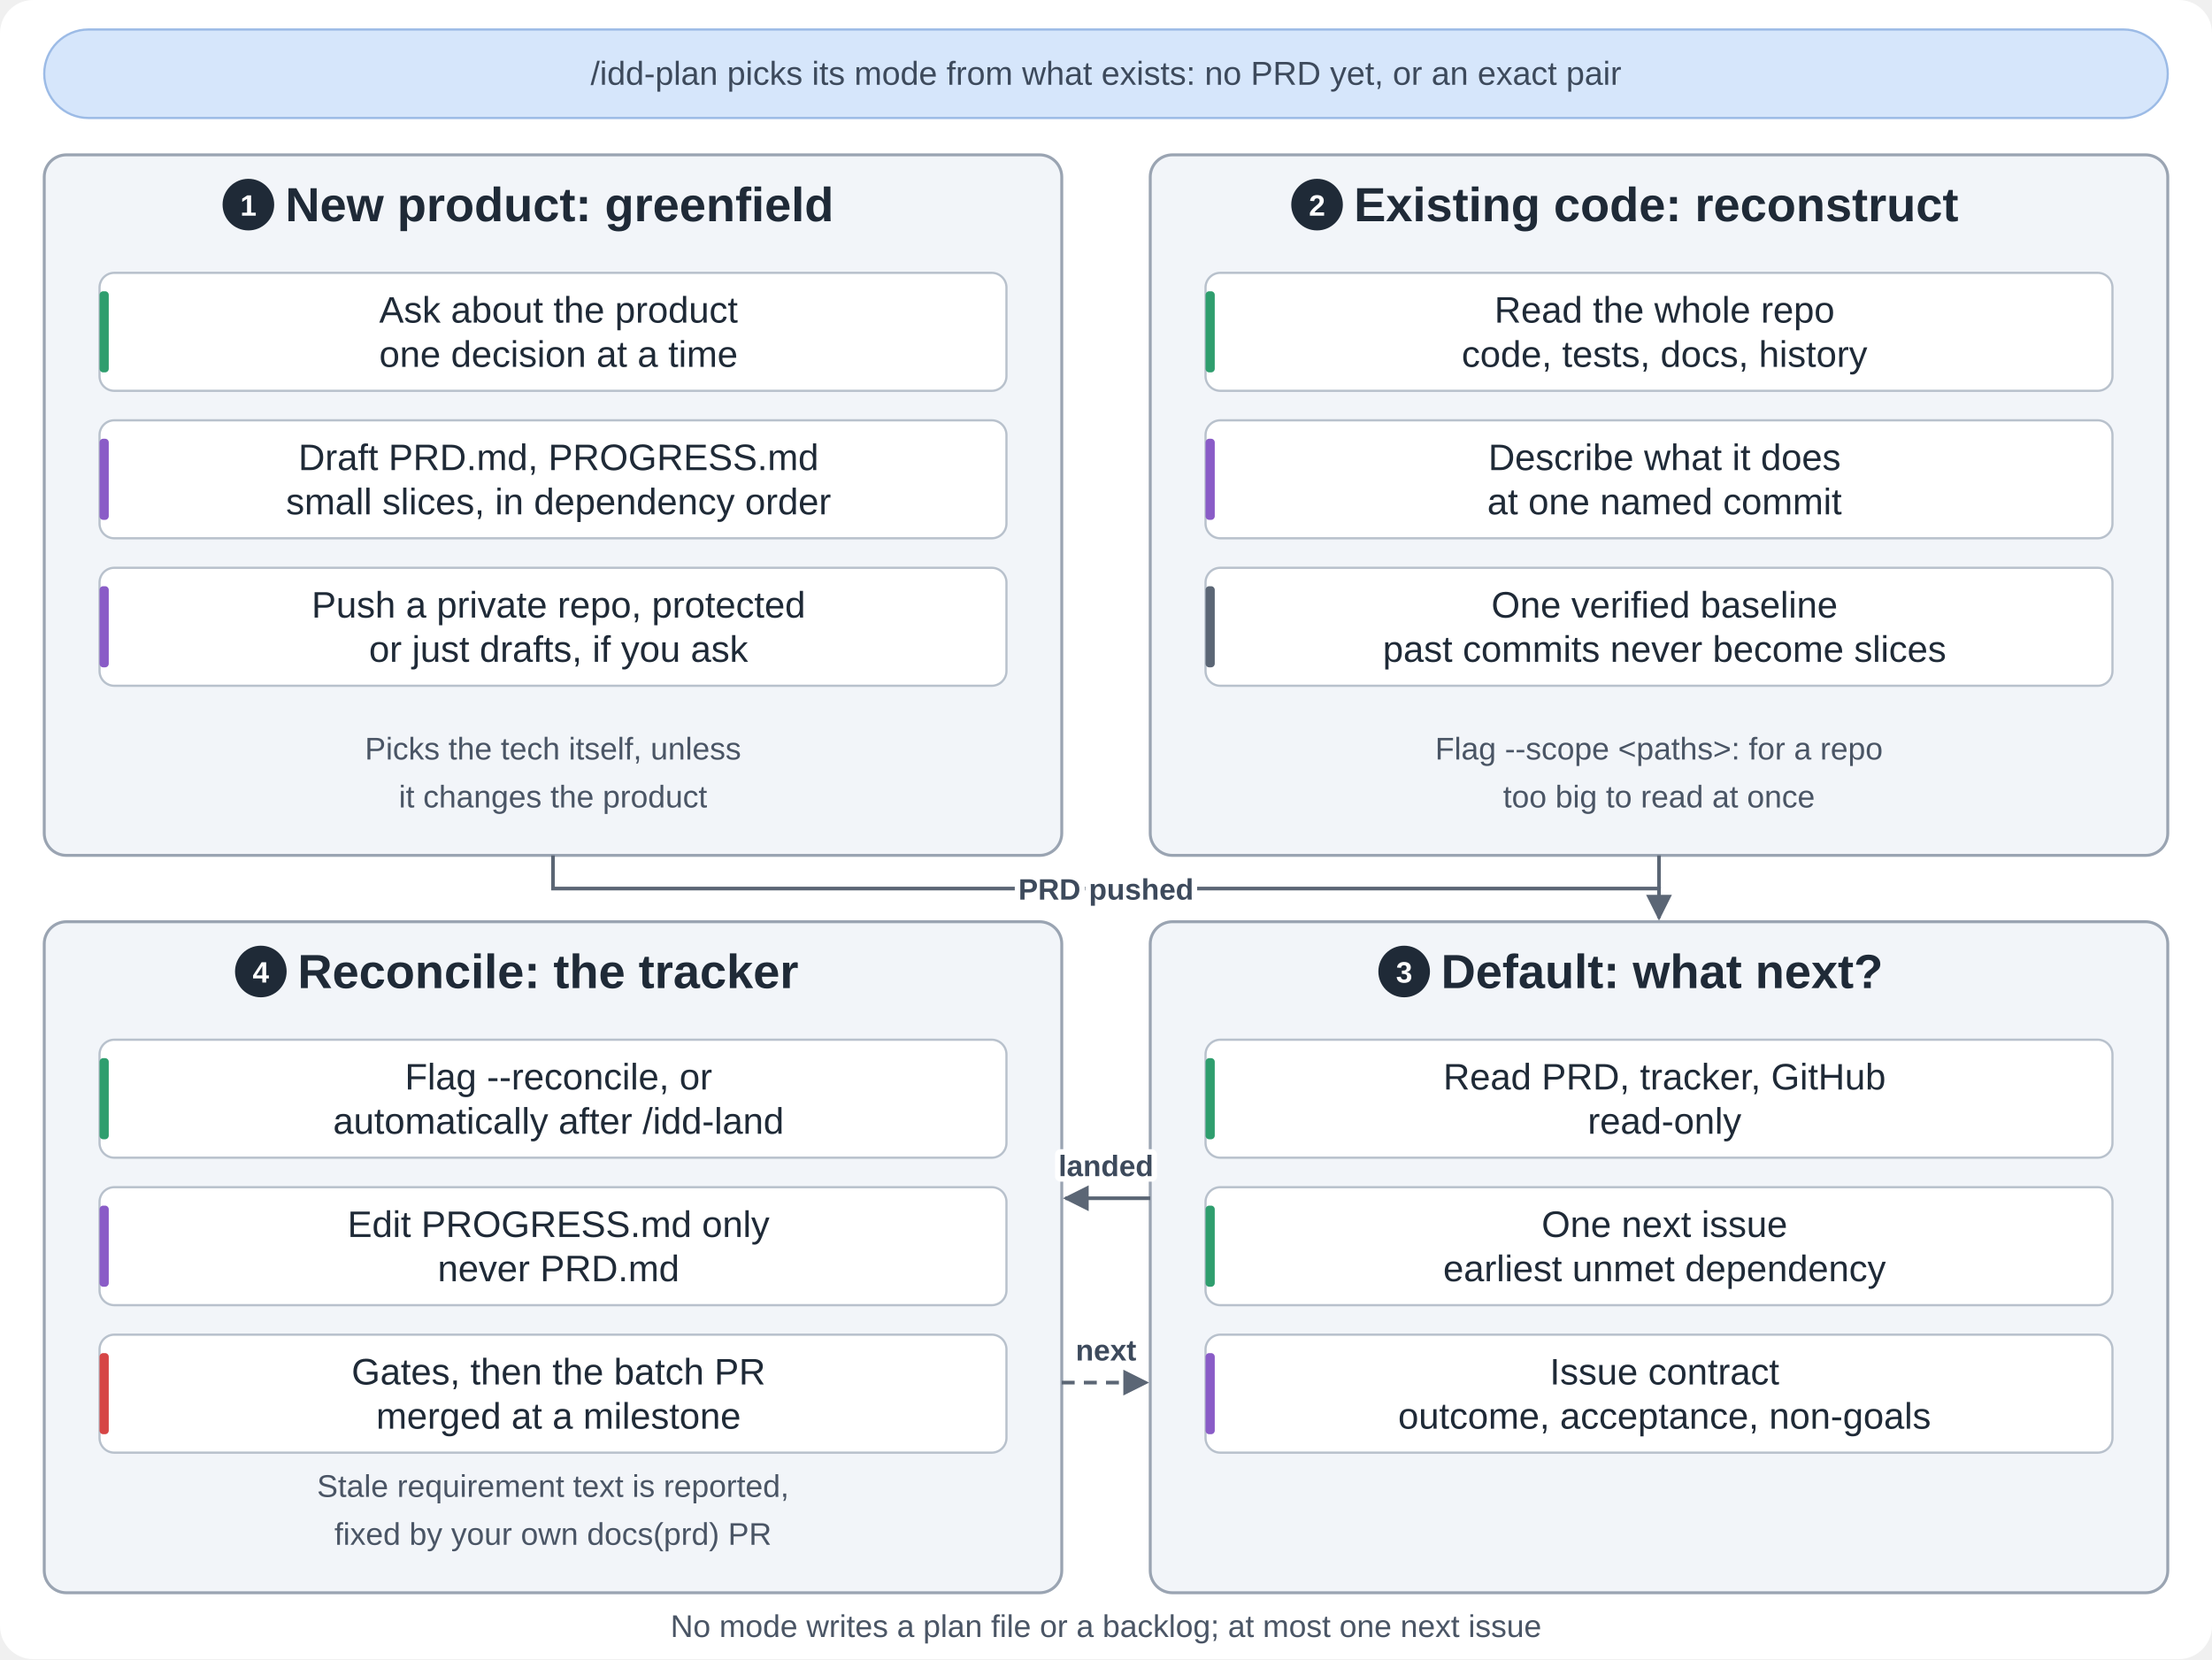
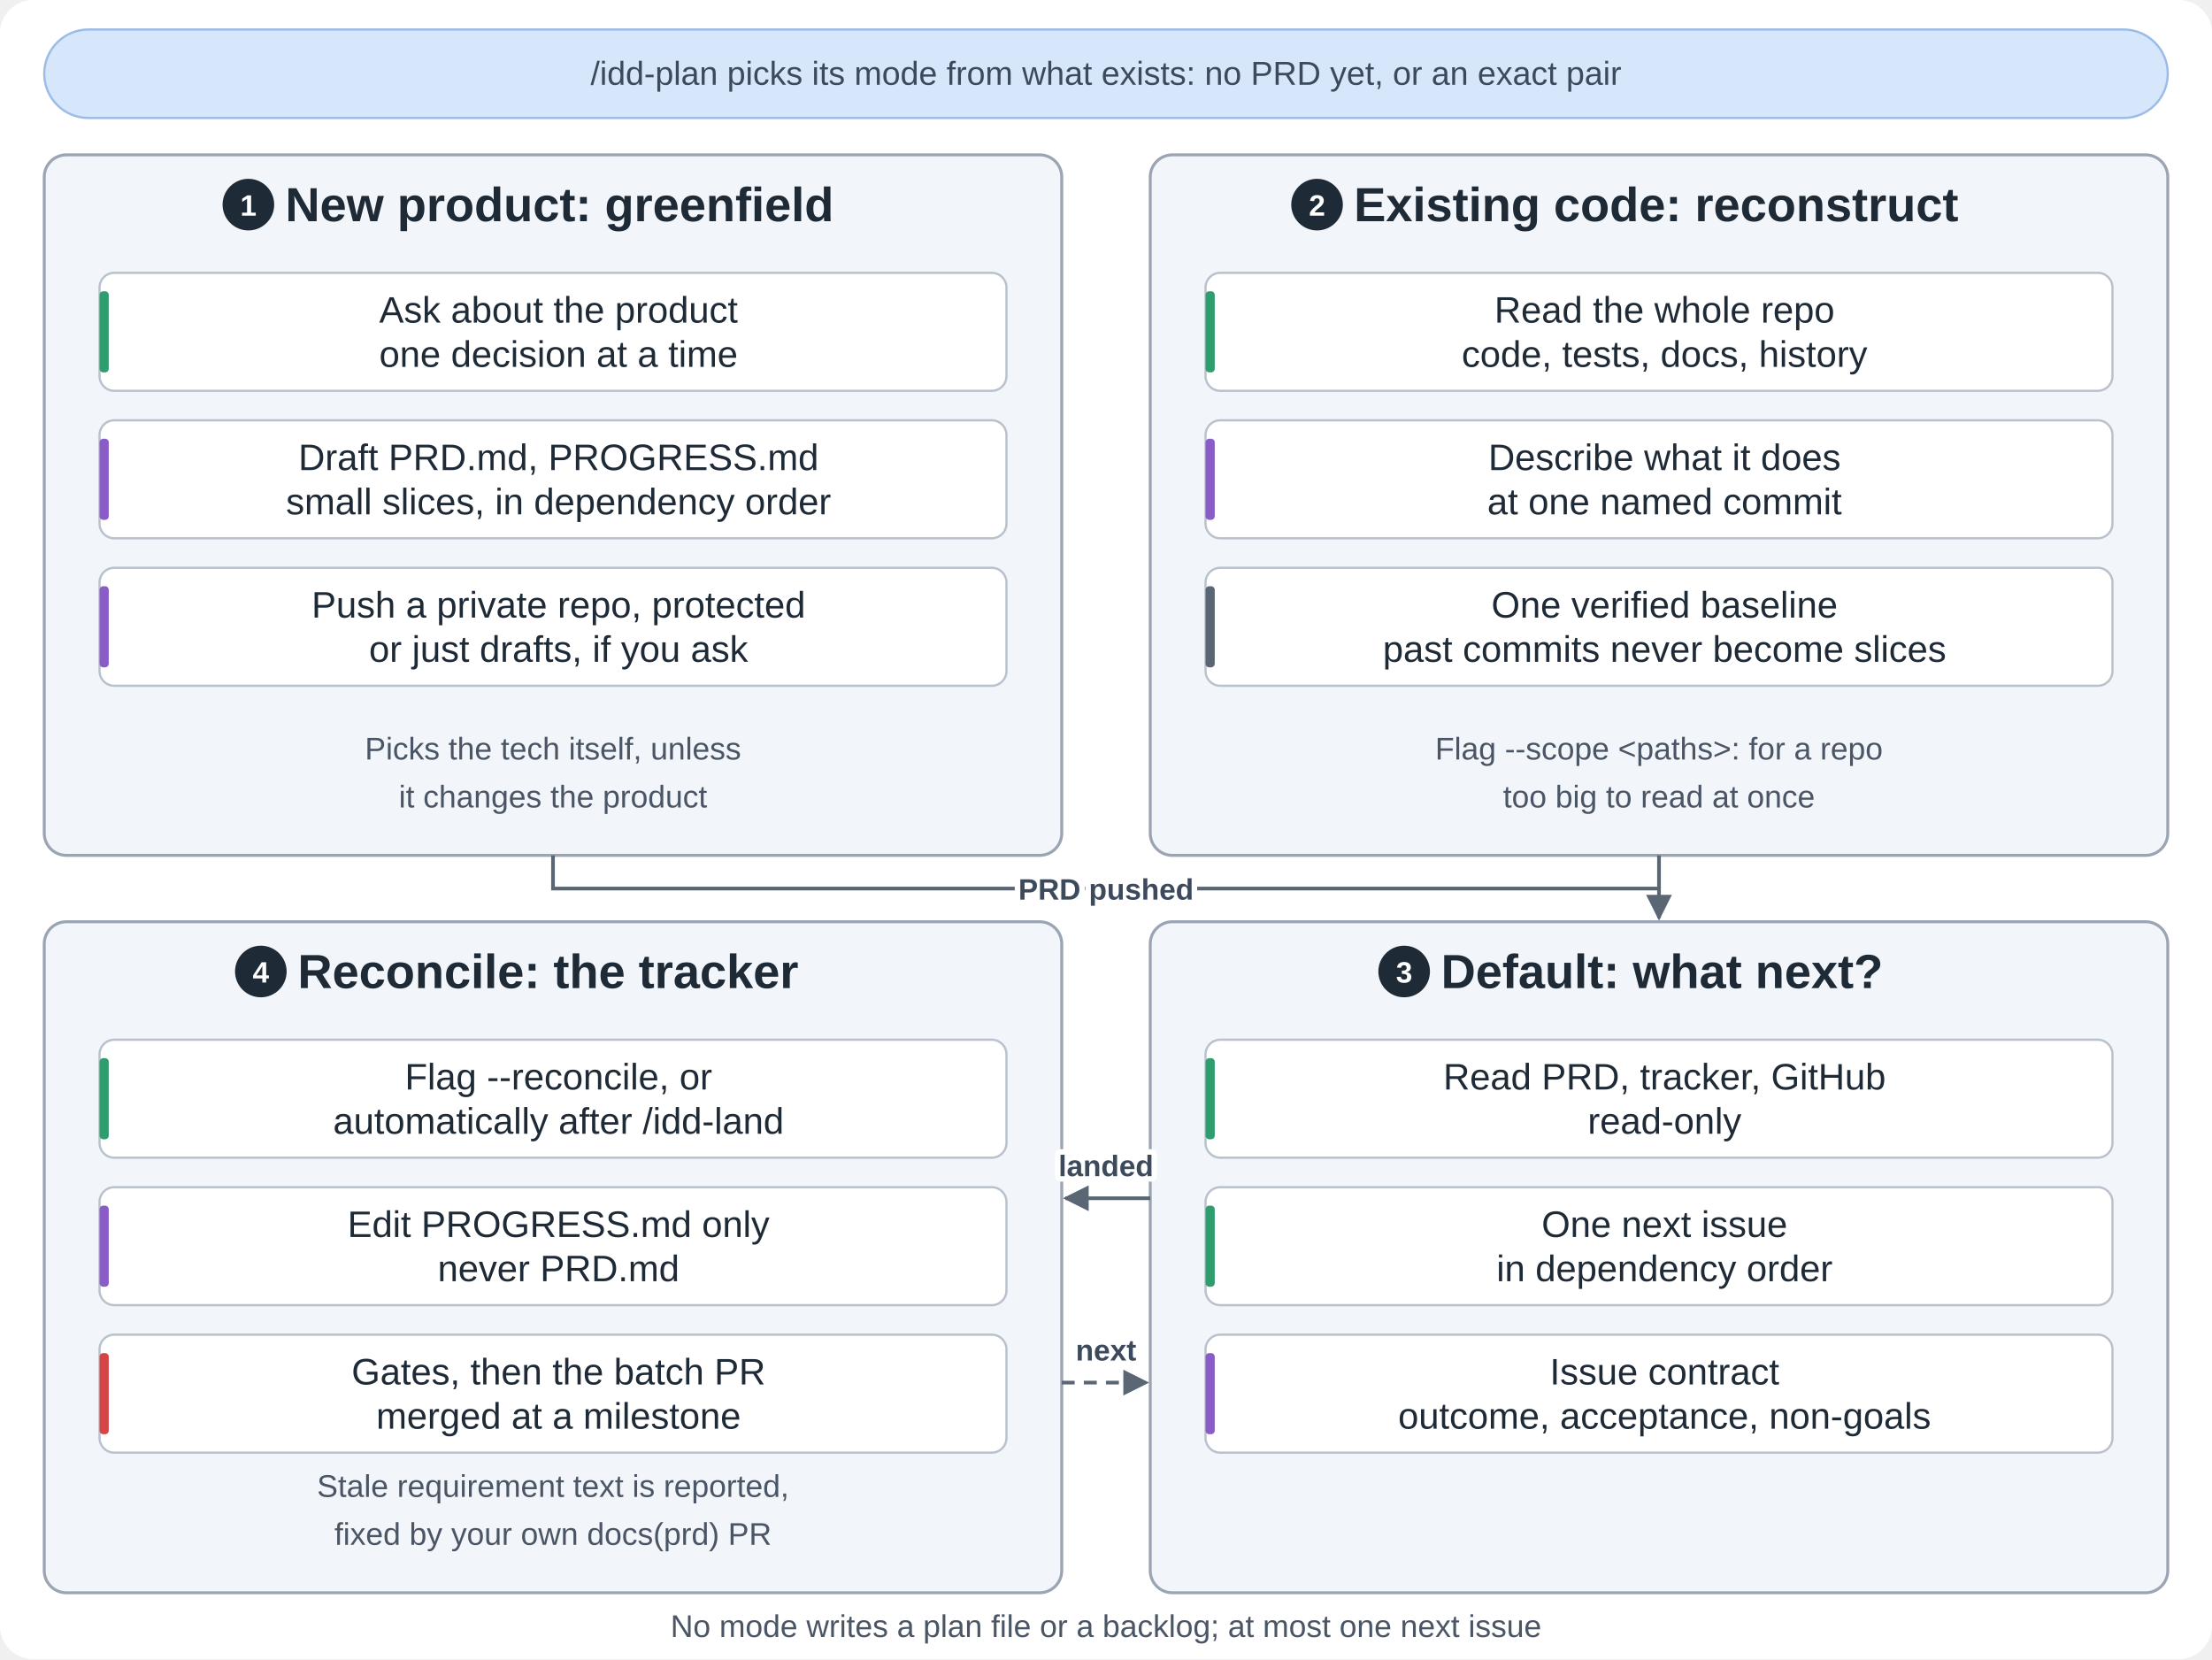
<svg xmlns="http://www.w3.org/2000/svg" viewBox="0 0 1200 900" width="1200" height="900" role="img" aria-labelledby="t d">
  <defs>
    <marker id="arr" viewBox="0 0 10 10" refX="9" refY="5" markerWidth="7" markerHeight="7" orient="auto">
      <path d="M0 0L10 5L0 10z" fill="#5b6675" />
    </marker>
    <marker id="ca" viewBox="0 0 10 10" refX="5" refY="5" markerWidth="6" markerHeight="6" orient="auto">
      <path d="M0 0L10 5L0 10z" fill="#5b6675" />
    </marker>
  </defs>
  <style>
text{font-family:-apple-system,"Helvetica Neue",Arial,"PingFang SC",sans-serif;fill:#1f2a37}
.gt{font-size:26px;font-weight:700}
.st{font-size:20px;font-weight:700}
.ag{font-size:20px}
.q{font-size:18px;fill:#3d4a5c}
.lb{font-size:17px;fill:#4a5565}
.al{font-size:16px;font-weight:600;fill:#3d4a5c;paint-order:stroke;stroke:#ffffff;stroke-width:6px;stroke-linejoin:round}
.grp{fill:#f2f5f9;stroke:#9aa4b2;stroke-width:1.6}
.sub{fill:#e8edf3;stroke:#b8c1cc;stroke-width:1.2}
.agent{fill:#ffffff;stroke:#b8c1cc;stroke-width:1.2}
.human{fill:#d6e6fb;stroke:#9cbbe6;stroke-width:1.2}
.front{fill:#dcf0e0;stroke:#9ccfa8;stroke-width:1.2}
.flow{stroke:#5b6675;stroke-width:2;fill:none;marker-end:url(#arr)}
.back{stroke-dasharray:7 5}
.cyc{stroke:#5b6675;stroke-width:2;fill:none;marker-end:url(#ca)}
.num{fill:#1f2a37}
.numt{font-size:16px;font-weight:700;fill:#ffffff}
</style>
  <rect width="1200" height="900" rx="18" fill="#ffffff" />
  <rect x="24" y="16" width="1152" height="48" rx="24.0" class="human" />
  <text x="600.0" y="46.0" class="q" text-anchor="middle">/idd-plan picks its mode from what exists: no PRD yet, or an exact pair</text>
  <rect x="24" y="84" width="552" height="380" rx="12" class="grp" />
  <circle cx="134.75" cy="111" r="14" class="num" />
  <text x="134.75" y="117" class="numt" text-anchor="middle">1</text>
  <text x="154.75" y="120" class="gt" text-anchor="start">New product: greenfield</text>
  <rect x="54" y="148" width="492" height="64" rx="8" class="agent" />
  <rect x="54" y="158" width="5" height="44" rx="2" fill="#2f9e6e" />
  <text x="303.0" y="175.0" class="ag" text-anchor="middle">Ask about the product</text>
  <text x="303.0" y="199.0" class="ag" text-anchor="middle">one decision at a time</text>
  <rect x="54" y="228" width="492" height="64" rx="8" class="agent" />
  <rect x="54" y="238" width="5" height="44" rx="2" fill="#8a5cc7" />
  <text x="303.0" y="255.0" class="ag" text-anchor="middle">Draft PRD.md, PROGRESS.md</text>
  <text x="303.0" y="279.0" class="ag" text-anchor="middle">small slices, in dependency order</text>
  <rect x="54" y="308" width="492" height="64" rx="8" class="agent" />
  <rect x="54" y="318" width="5" height="44" rx="2" fill="#8a5cc7" />
  <text x="303.0" y="335.0" class="ag" text-anchor="middle">Push a private repo, protected</text>
  <text x="303.0" y="359.0" class="ag" text-anchor="middle">or just drafts, if you ask</text>
  <text x="300.0" y="412" class="lb" text-anchor="middle">Picks the tech itself, unless</text>
  <text x="300.0" y="438" class="lb" text-anchor="middle">it changes the product</text>
  <rect x="624" y="84" width="552" height="380" rx="12" class="grp" />
  <circle cx="714.5" cy="111" r="14" class="num" />
  <text x="714.5" y="117" class="numt" text-anchor="middle">2</text>
  <text x="734.5" y="120" class="gt" text-anchor="start">Existing code: reconstruct</text>
  <rect x="654" y="148" width="492" height="64" rx="8" class="agent" />
  <rect x="654" y="158" width="5" height="44" rx="2" fill="#2f9e6e" />
  <text x="903.0" y="175.0" class="ag" text-anchor="middle">Read the whole repo</text>
  <text x="903.0" y="199.0" class="ag" text-anchor="middle">code, tests, docs, history</text>
  <rect x="654" y="228" width="492" height="64" rx="8" class="agent" />
  <rect x="654" y="238" width="5" height="44" rx="2" fill="#8a5cc7" />
  <text x="903.0" y="255.0" class="ag" text-anchor="middle">Describe what it does</text>
  <text x="903.0" y="279.0" class="ag" text-anchor="middle">at one named commit</text>
  <rect x="654" y="308" width="492" height="64" rx="8" class="agent" />
  <rect x="654" y="318" width="5" height="44" rx="2" fill="#5b6675" />
  <text x="903.0" y="335.0" class="ag" text-anchor="middle">One verified baseline</text>
  <text x="903.0" y="359.0" class="ag" text-anchor="middle">past commits never become slices</text>
  <text x="900.0" y="412" class="lb" text-anchor="middle">Flag --scope &lt;paths&gt;: for a repo</text>
  <text x="900.0" y="438" class="lb" text-anchor="middle">too big to read at once</text>
  <rect x="624" y="500" width="552" height="364" rx="12" class="grp" />
  <circle cx="761.75" cy="527" r="14" class="num" />
  <text x="761.75" y="533" class="numt" text-anchor="middle">3</text>
  <text x="781.75" y="536" class="gt" text-anchor="start">Default: what next?</text>
  <rect x="654" y="564" width="492" height="64" rx="8" class="agent" />
  <rect x="654" y="574" width="5" height="44" rx="2" fill="#2f9e6e" />
  <text x="903.0" y="591.0" class="ag" text-anchor="middle">Read PRD, tracker, GitHub</text>
  <text x="903.0" y="615.0" class="ag" text-anchor="middle">read-only</text>
  <rect x="654" y="644" width="492" height="64" rx="8" class="agent" />
  <rect x="654" y="654" width="5" height="44" rx="2" fill="#2f9e6e" />
  <text x="903.0" y="671.0" class="ag" text-anchor="middle">One next issue</text>
-   <text x="903.0" y="695.0" class="ag" text-anchor="middle">earliest unmet dependency</text>
+   <text x="903.0" y="695.0" class="ag" text-anchor="middle">in dependency order</text>
  <rect x="654" y="724" width="492" height="64" rx="8" class="agent" />
  <rect x="654" y="734" width="5" height="44" rx="2" fill="#8a5cc7" />
  <text x="903.0" y="751.0" class="ag" text-anchor="middle">Issue contract</text>
  <text x="903.0" y="775.0" class="ag" text-anchor="middle">outcome, acceptance, non-goals</text>
  <rect x="24" y="500" width="552" height="364" rx="12" class="grp" />
  <circle cx="141.5" cy="527" r="14" class="num" />
  <text x="141.5" y="533" class="numt" text-anchor="middle">4</text>
  <text x="161.5" y="536" class="gt" text-anchor="start">Reconcile: the tracker</text>
  <rect x="54" y="564" width="492" height="64" rx="8" class="agent" />
  <rect x="54" y="574" width="5" height="44" rx="2" fill="#2f9e6e" />
  <text x="303.0" y="591.0" class="ag" text-anchor="middle">Flag --reconcile, or</text>
  <text x="303.0" y="615.0" class="ag" text-anchor="middle">automatically after /idd-land</text>
  <rect x="54" y="644" width="492" height="64" rx="8" class="agent" />
  <rect x="54" y="654" width="5" height="44" rx="2" fill="#8a5cc7" />
  <text x="303.0" y="671.0" class="ag" text-anchor="middle">Edit PROGRESS.md only</text>
  <text x="303.0" y="695.0" class="ag" text-anchor="middle">never PRD.md</text>
  <rect x="54" y="724" width="492" height="64" rx="8" class="agent" />
  <rect x="54" y="734" width="5" height="44" rx="2" fill="#d64545" />
  <text x="303.0" y="751.0" class="ag" text-anchor="middle">Gates, then the batch PR</text>
  <text x="303.0" y="775.0" class="ag" text-anchor="middle">merged at a milestone</text>
  <text x="300.0" y="812" class="lb" text-anchor="middle">Stale requirement text is reported,</text>
  <text x="300.0" y="838" class="lb" text-anchor="middle">fixed by your own docs(prd) PR</text>
  <path d="M300.0 464V482H900.0V498" class="flow" />
  <text x="600" y="488" class="al" text-anchor="middle">PRD pushed</text>
  <path d="M900.0 464V482" stroke="#5b6675" stroke-width="2" fill="none" />
  <path d="M624 650H578" class="flow" />
  <text x="600" y="638" class="al" text-anchor="middle">landed</text>
  <path d="M576 750H622" class="flow back" />
  <text x="600" y="738" class="al" text-anchor="middle">next</text>
  <text x="600" y="888" class="lb" text-anchor="middle">No mode writes a plan file or a backlog; at most one next issue</text>
</svg>
